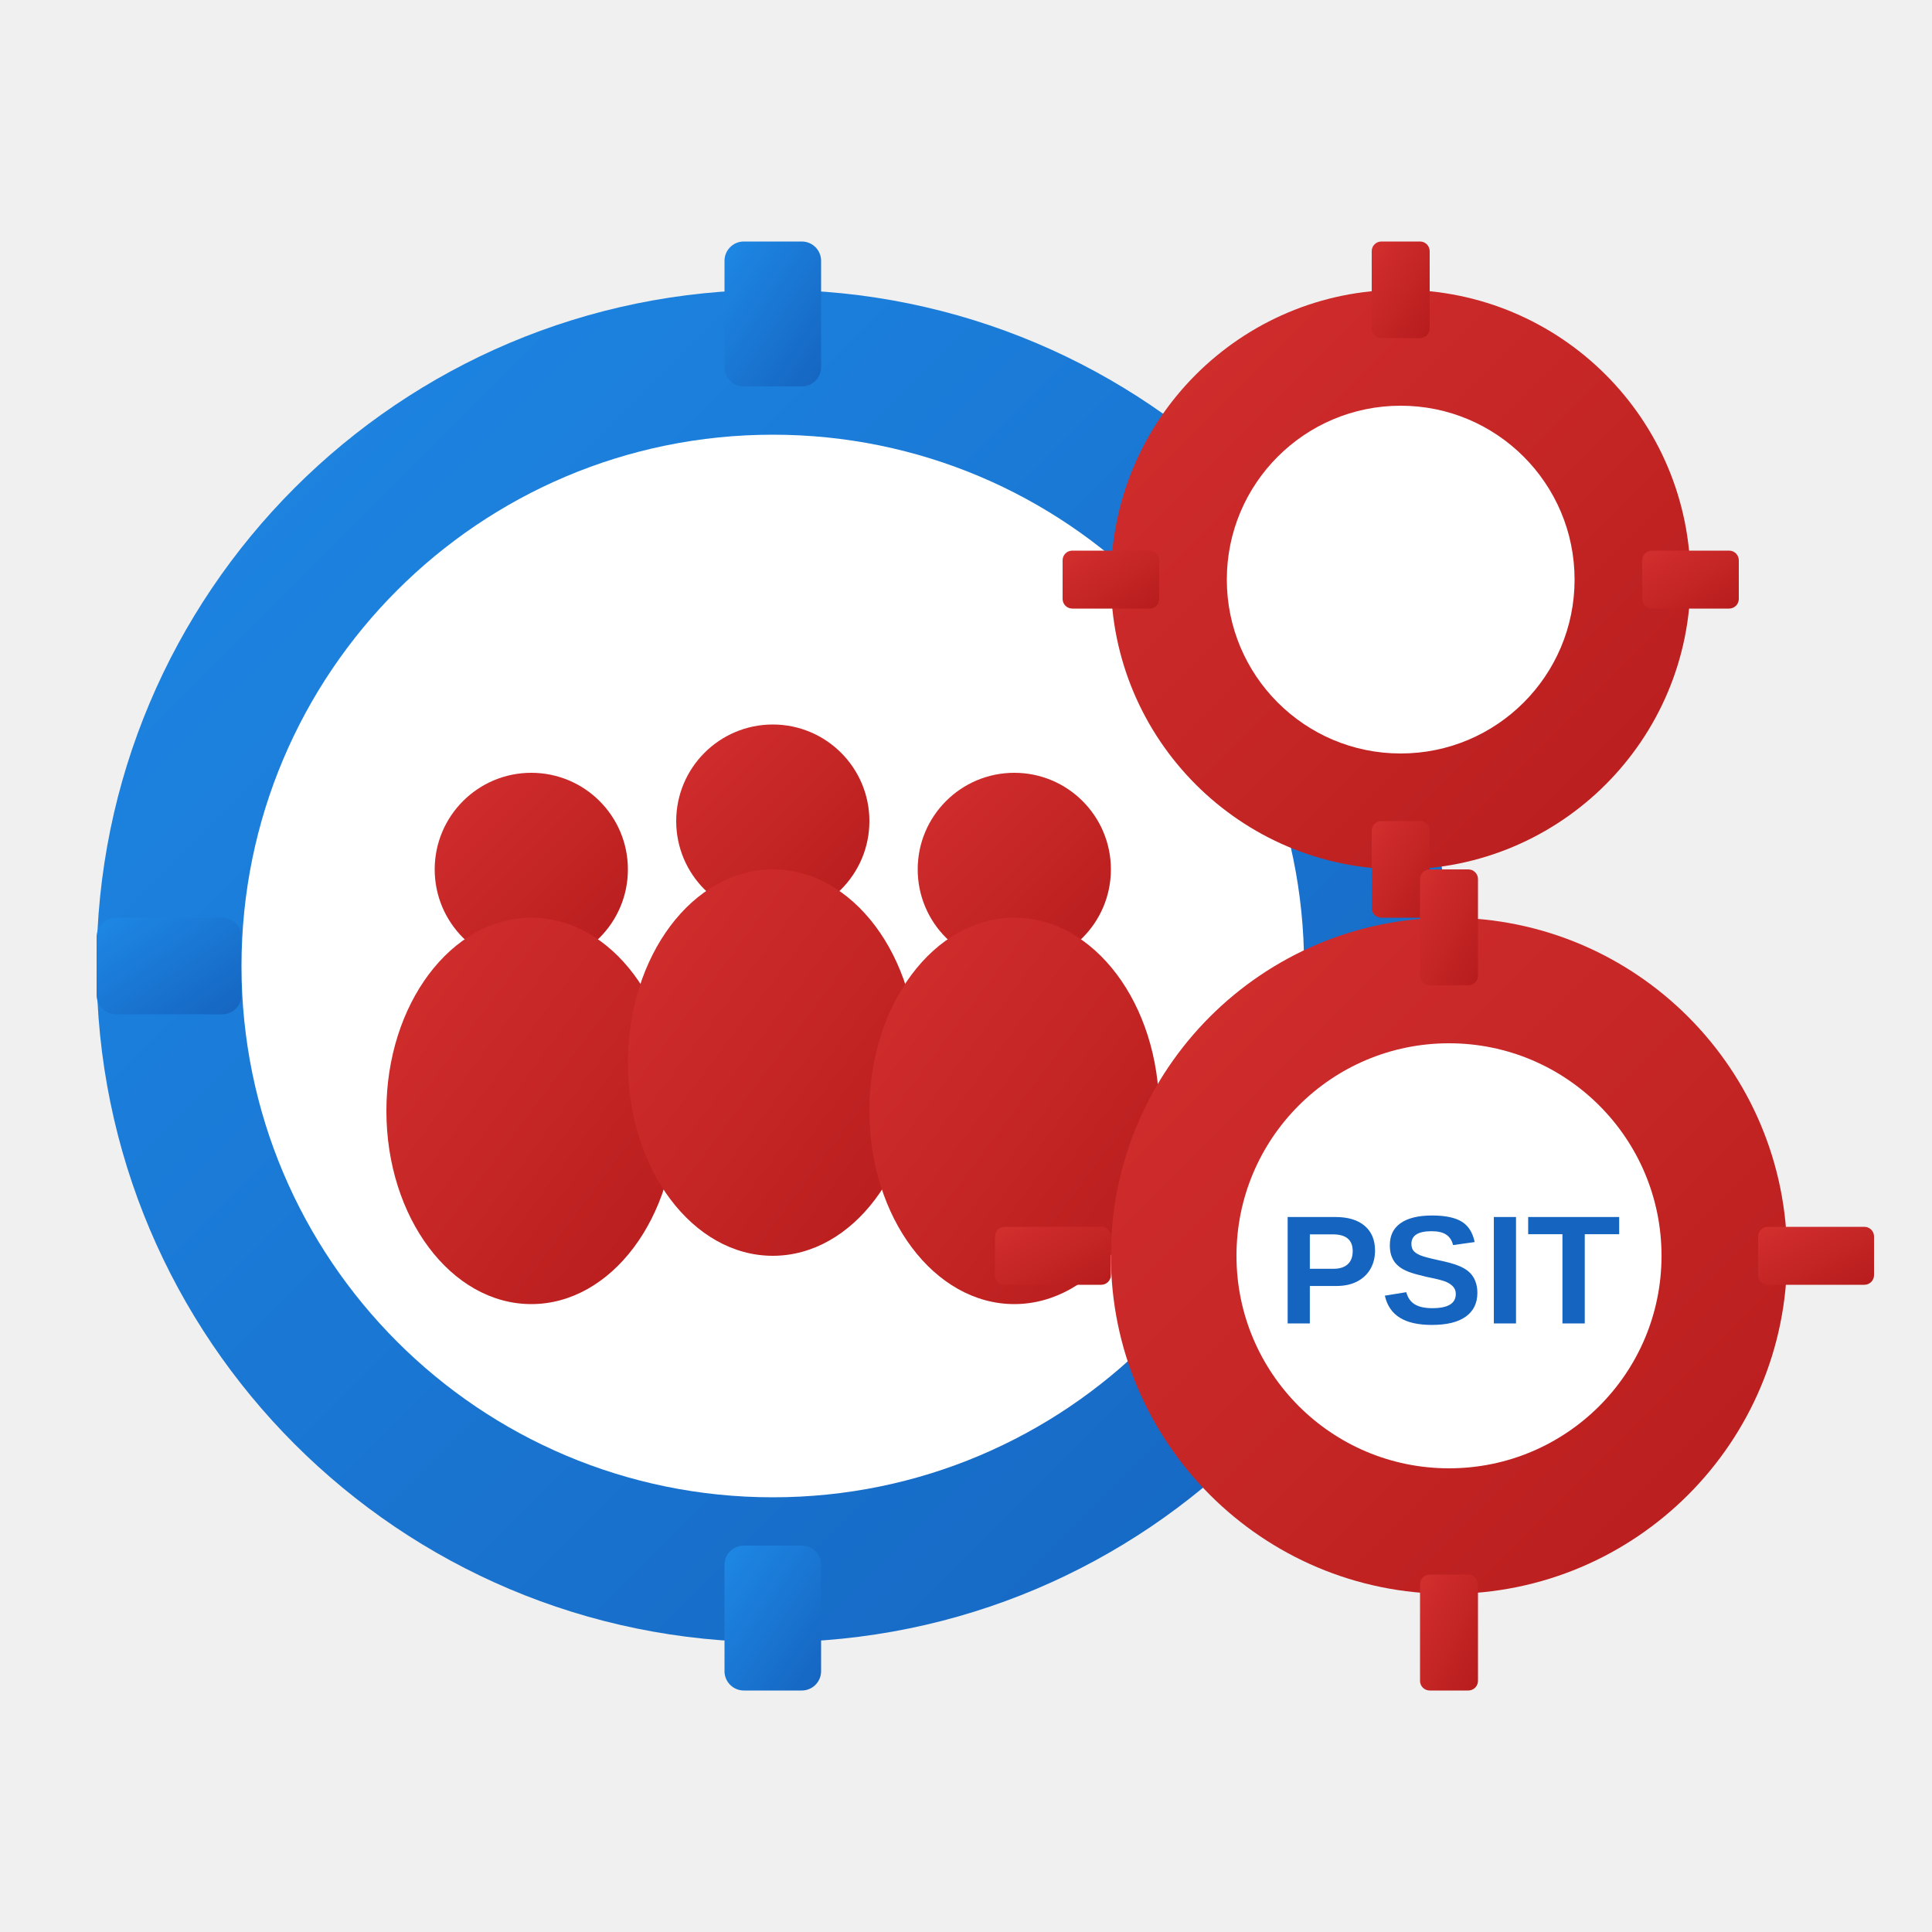
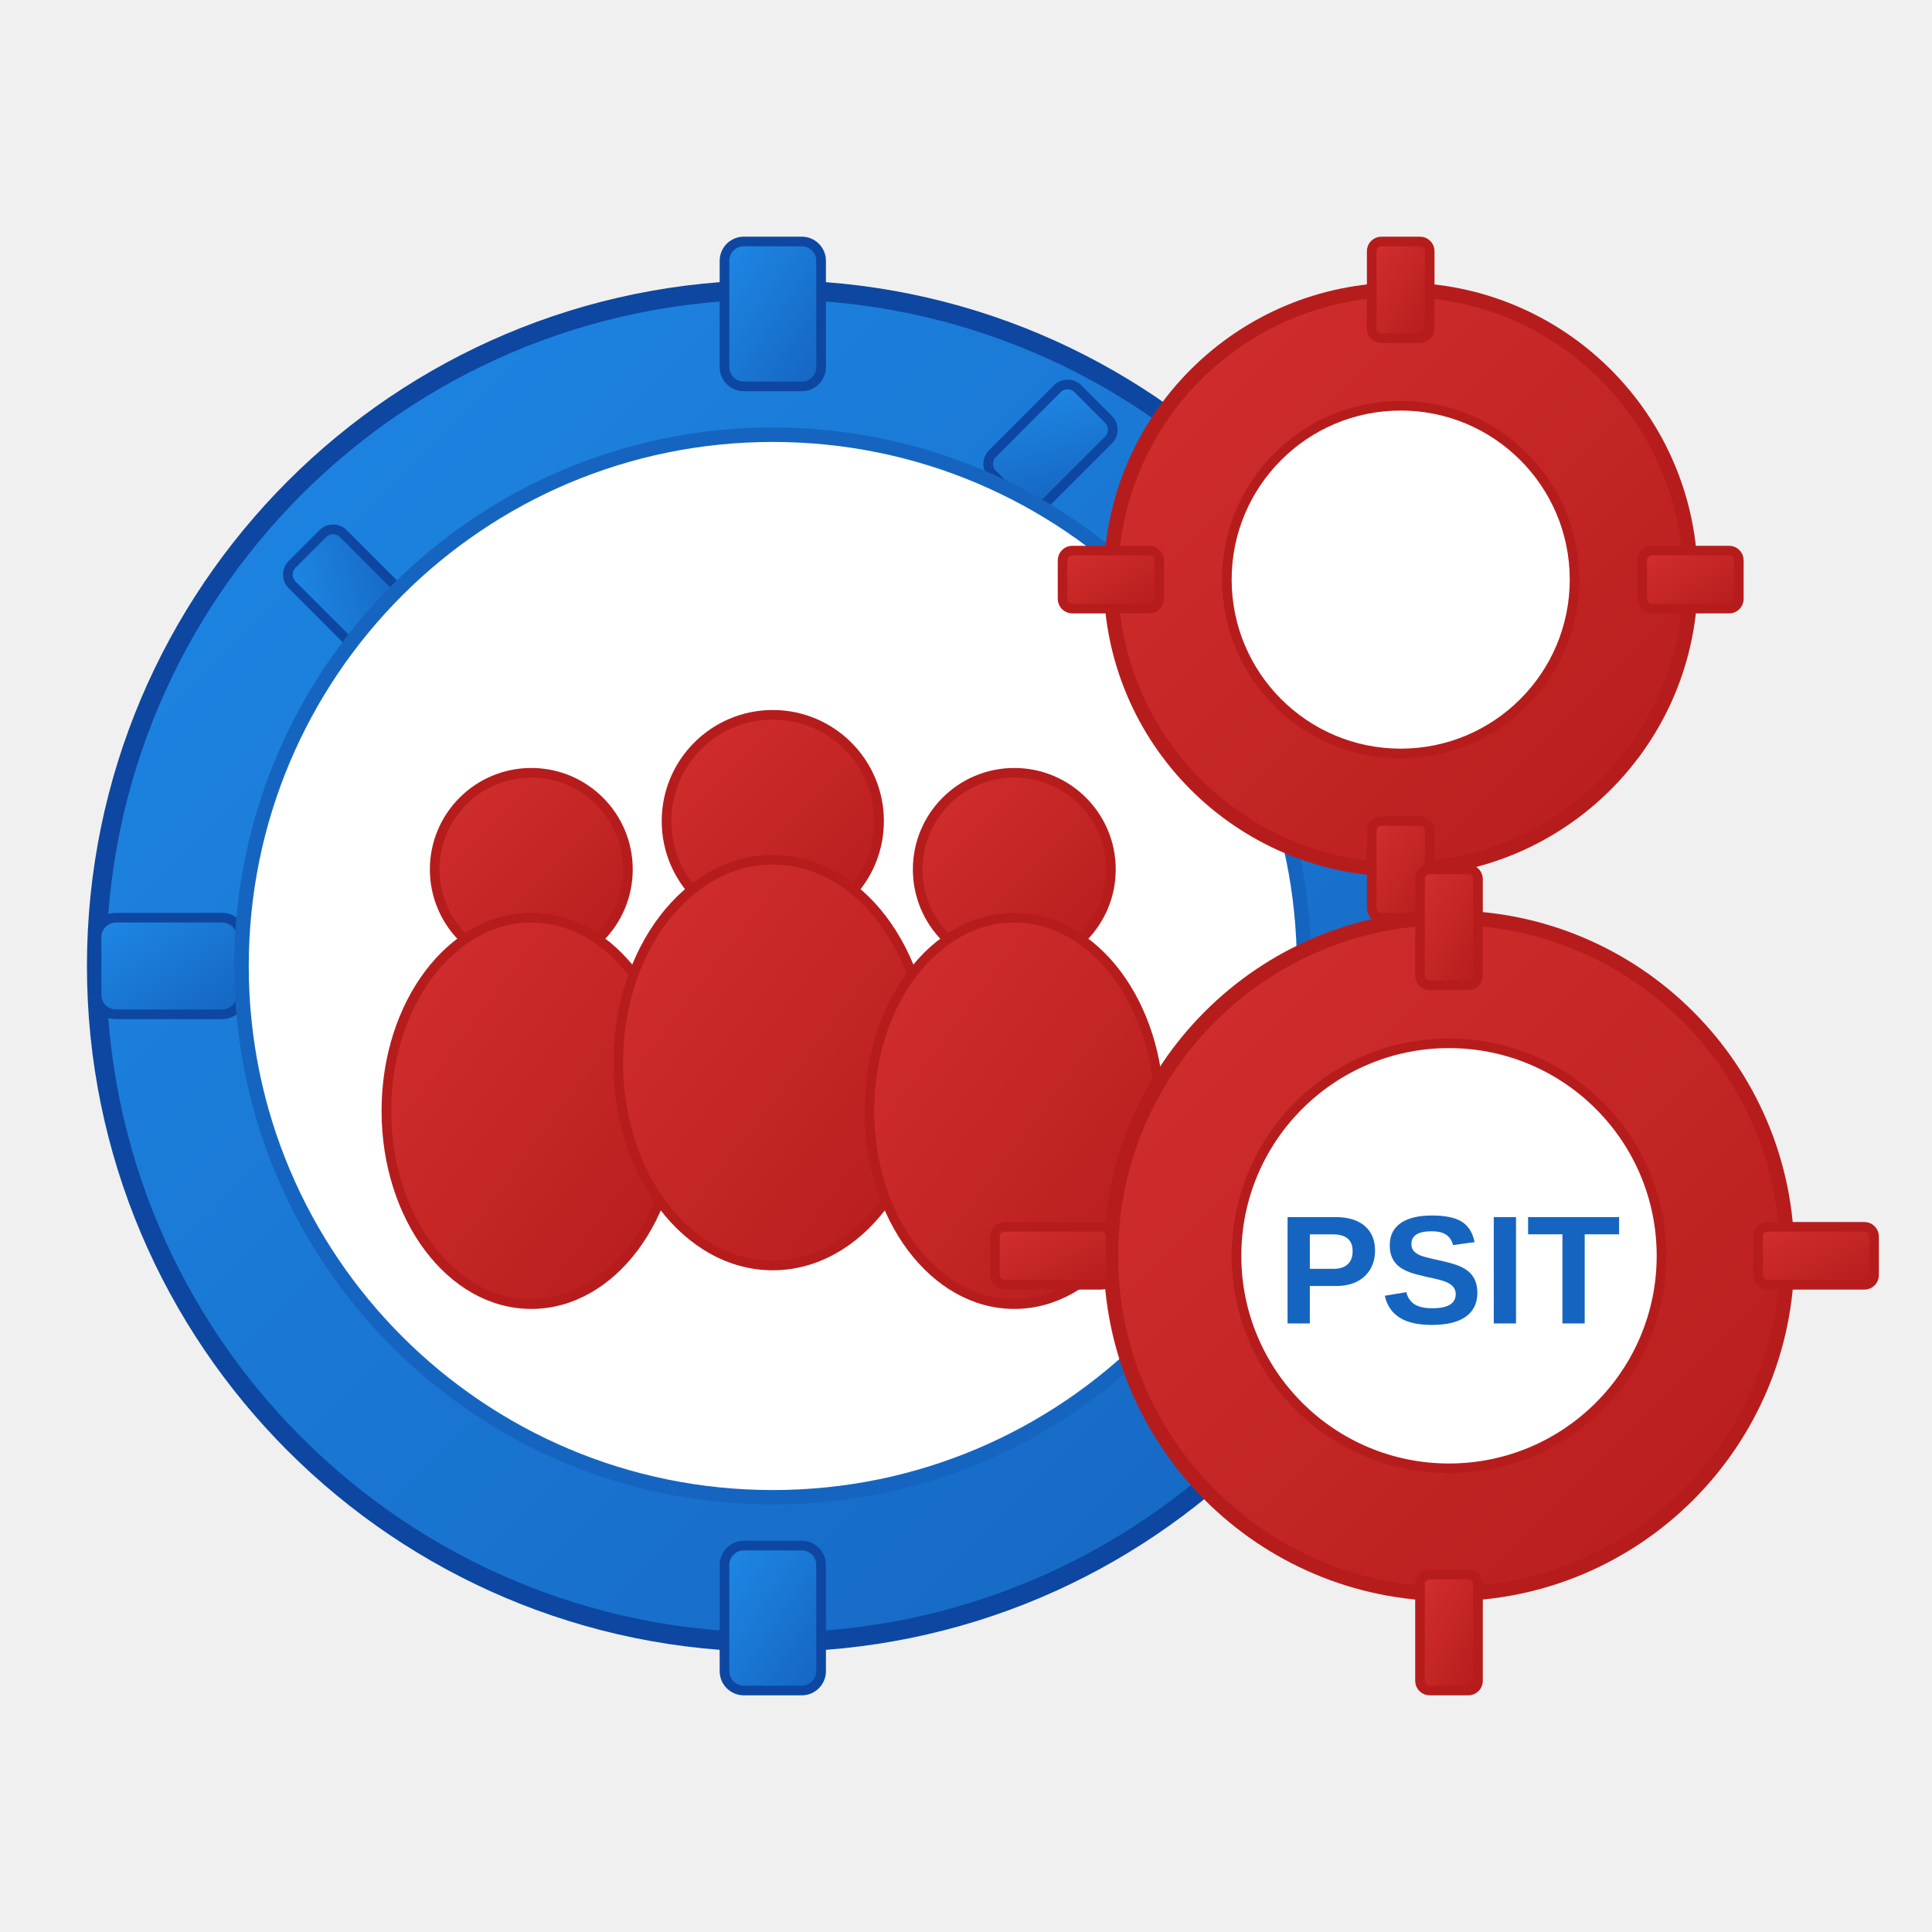
- <svg xmlns="http://www.w3.org/2000/svg" width="200" height="200" viewBox="0 0 200 200" fill="none">
+ <svg xmlns="http://www.w3.org/2000/svg" width="400" height="400" viewBox="0 0 400 400" fill="none">
  <defs>
    <linearGradient id="blueGear" x1="0%" y1="0%" x2="100%" y2="100%">
      <stop offset="0%" style="stop-color:#1E88E5;stop-opacity:1" />
      <stop offset="100%" style="stop-color:#1565C0;stop-opacity:1" />
    </linearGradient>
    <linearGradient id="redGear" x1="0%" y1="0%" x2="100%" y2="100%">
      <stop offset="0%" style="stop-color:#D32F2F;stop-opacity:1" />
      <stop offset="100%" style="stop-color:#B71C1C;stop-opacity:1" />
    </linearGradient>
  </defs>
-   <circle cx="80" cy="100" r="70" fill="url(#blueGear)" />
-   <g fill="url(#blueGear)">
-     <rect x="75" y="25" width="10" height="15" rx="2" />
-     <rect x="125" y="75" width="15" height="10" rx="2" />
-     <rect x="75" y="160" width="10" height="15" rx="2" />
-     <rect x="10" y="95" width="15" height="10" rx="2" />
+   <circle cx="160" cy="200" r="140" fill="url(#blueGear)" stroke="#0D47A1" stroke-width="4" />
+   <g fill="url(#blueGear)" stroke="#0D47A1" stroke-width="2">
+     <rect x="150" y="50" width="20" height="30" rx="4" />
+     <rect x="250" y="150" width="30" height="20" rx="4" />
+     <rect x="150" y="320" width="20" height="30" rx="4" />
+     <rect x="20" y="190" width="30" height="20" rx="4" />
+     <rect x="210" y="80" width="15" height="25" rx="3" transform="rotate(45 217.5 92.5)" />
+     <rect x="265" y="235" width="15" height="25" rx="3" transform="rotate(45 272.5 247.5)" />
+     <rect x="105" y="265" width="15" height="25" rx="3" transform="rotate(-45 112.5 277.5)" />
+     <rect x="65" y="110" width="15" height="25" rx="3" transform="rotate(-45 72.5 122.5)" />
  </g>
-   <circle cx="80" cy="100" r="55" fill="white" />
-   <g fill="url(#redGear)">
-     <circle cx="55" cy="90" r="10" />
-     <ellipse cx="55" cy="115" rx="15" ry="20" />
-     <circle cx="80" cy="85" r="10" />
-     <ellipse cx="80" cy="110" rx="15" ry="20" />
-     <circle cx="105" cy="90" r="10" />
-     <ellipse cx="105" cy="115" rx="15" ry="20" />
+   <circle cx="160" cy="200" r="110" fill="white" stroke="#1565C0" stroke-width="3" />
+   <g fill="url(#redGear)" stroke="#B71C1C" stroke-width="2">
+     <circle cx="110" cy="180" r="20" />
+     <ellipse cx="110" cy="230" rx="30" ry="40" />
+     <circle cx="160" cy="170" r="22" />
+     <ellipse cx="160" cy="220" rx="32" ry="42" />
+     <circle cx="210" cy="180" r="20" />
+     <ellipse cx="210" cy="230" rx="30" ry="40" />
  </g>
-   <circle cx="145" cy="60" r="30" fill="url(#redGear)" />
-   <g fill="url(#redGear)">
-     <rect x="142" y="25" width="6" height="10" rx="1" />
-     <rect x="170" y="57" width="10" height="6" rx="1" />
-     <rect x="142" y="85" width="6" height="10" rx="1" />
-     <rect x="110" y="57" width="10" height="6" rx="1" />
+   <circle cx="290" cy="120" r="60" fill="url(#redGear)" stroke="#B71C1C" stroke-width="3" />
+   <g fill="url(#redGear)" stroke="#B71C1C" stroke-width="2">
+     <rect x="284" y="50" width="12" height="20" rx="2" />
+     <rect x="340" y="114" width="20" height="12" rx="2" />
+     <rect x="284" y="170" width="12" height="20" rx="2" />
+     <rect x="220" y="114" width="20" height="12" rx="2" />
  </g>
-   <circle cx="145" cy="60" r="18" fill="white" />
-   <circle cx="150" cy="130" r="35" fill="url(#redGear)" />
-   <g fill="url(#redGear)">
-     <rect x="147" y="90" width="6" height="12" rx="1" />
-     <rect x="182" y="127" width="12" height="6" rx="1" />
-     <rect x="147" y="163" width="6" height="12" rx="1" />
-     <rect x="103" y="127" width="12" height="6" rx="1" />
+   <circle cx="290" cy="120" r="36" fill="white" stroke="#B71C1C" stroke-width="2" />
+   <circle cx="300" cy="260" r="70" fill="url(#redGear)" stroke="#B71C1C" stroke-width="3" />
+   <g fill="url(#redGear)" stroke="#B71C1C" stroke-width="2">
+     <rect x="294" y="180" width="12" height="24" rx="2" />
+     <rect x="364" y="254" width="24" height="12" rx="2" />
+     <rect x="294" y="326" width="12" height="24" rx="2" />
+     <rect x="206" y="254" width="24" height="12" rx="2" />
  </g>
-   <circle cx="150" cy="130" r="22" fill="white" />
-   <text x="150" y="137" text-anchor="middle" font-family="Arial, sans-serif" font-size="16" font-weight="bold" fill="#1565C0">PSIT</text>
+   <circle cx="300" cy="260" r="44" fill="white" stroke="#B71C1C" stroke-width="2" />
+   <text x="300" y="274" text-anchor="middle" font-family="Arial, sans-serif" font-size="32" font-weight="bold" fill="#1565C0">PSIT</text>
</svg>
